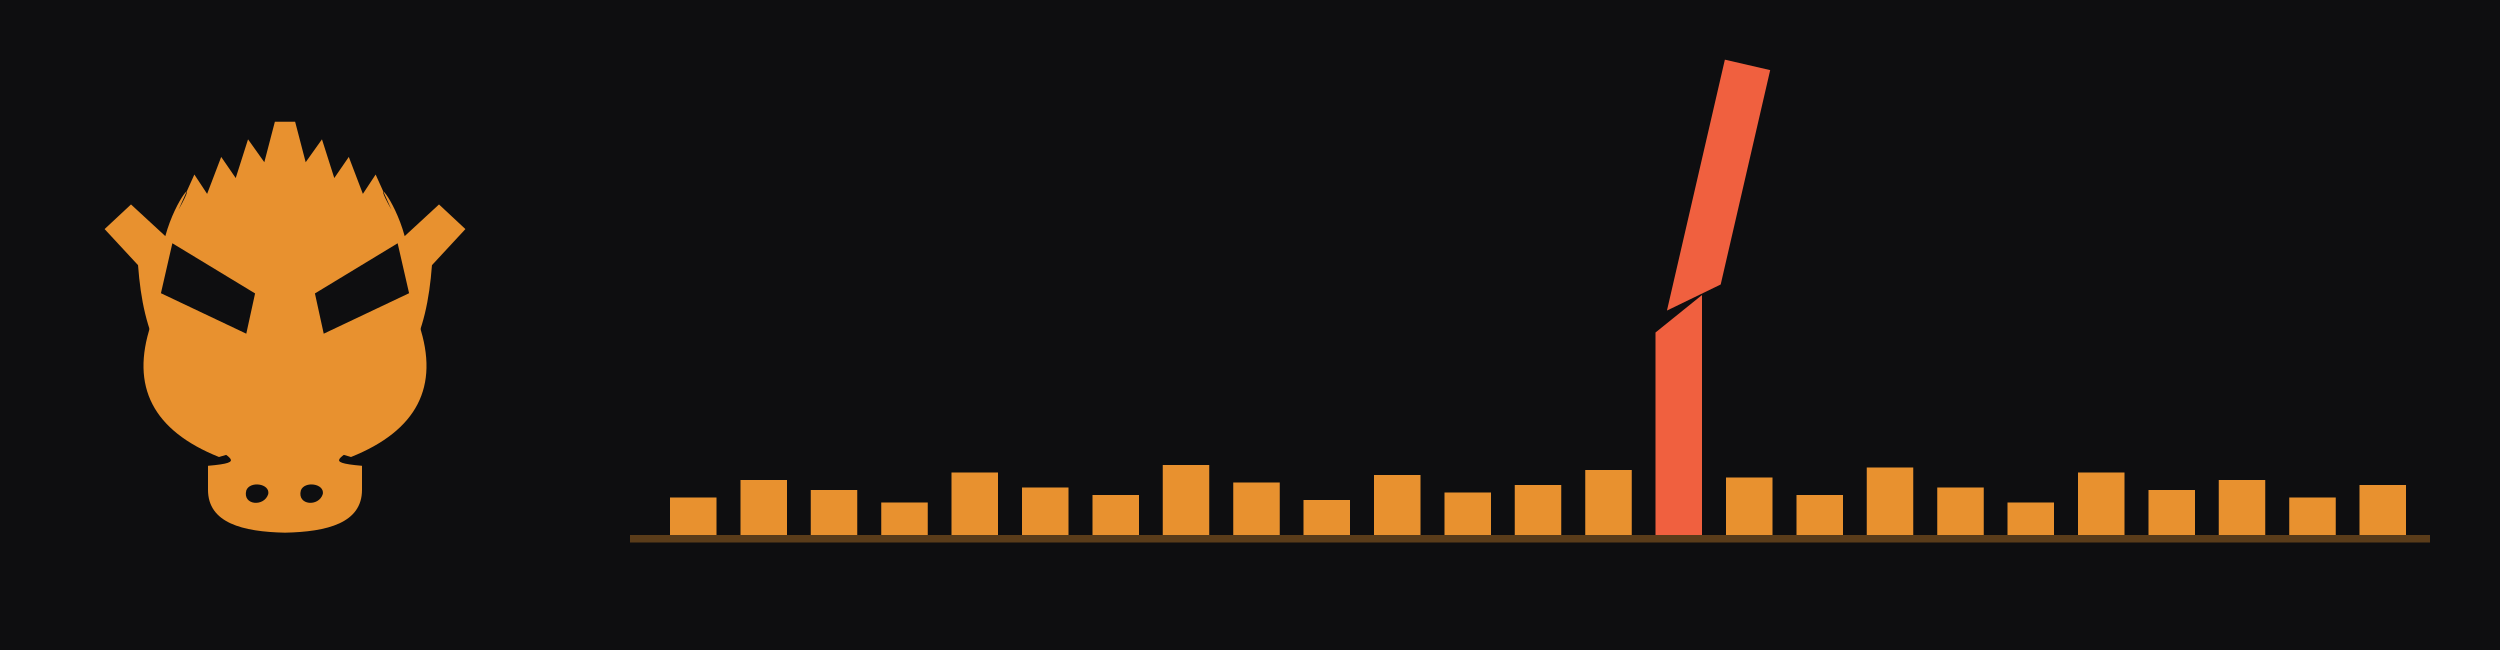
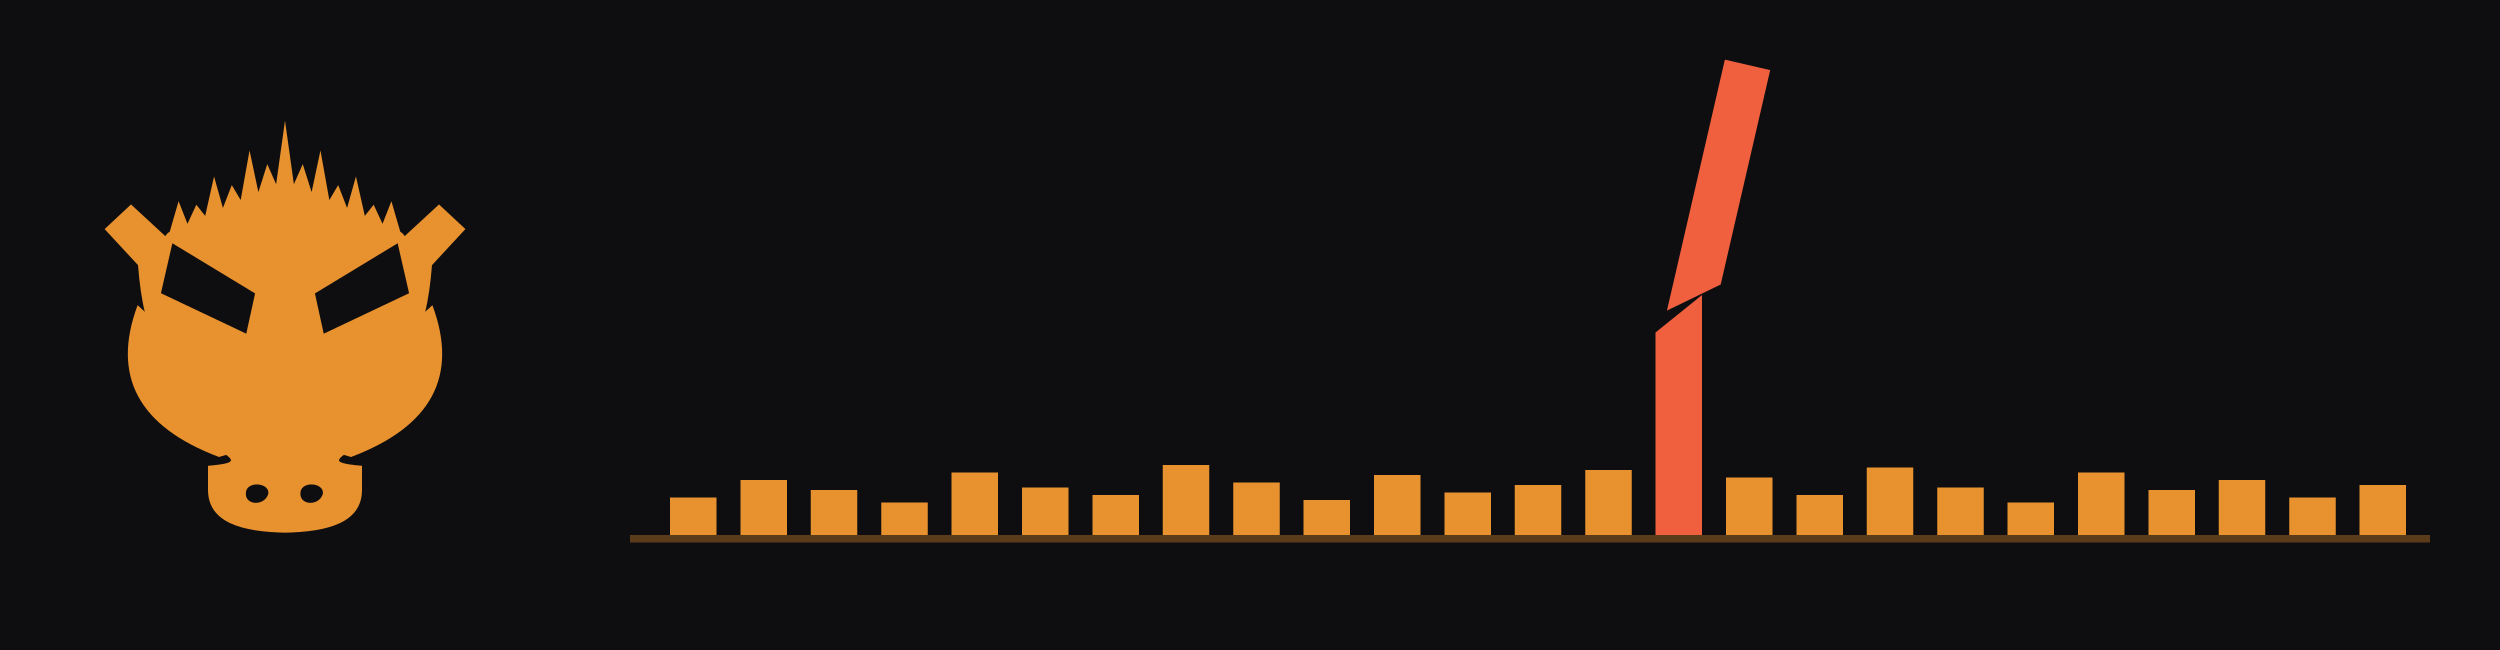
<svg xmlns="http://www.w3.org/2000/svg" viewBox="0 0 1000 260" role="img" aria-label="cpu-hog-watch: a runaway process, stopped">
  <rect width="1000" height="260" fill="#0E0E10" />
  <g transform="translate(26 42) scale(1.46667)">
-     <path fill="#E8912F" fill-rule="nonzero" d="M42.00,96.00 Q15.00,85.20 23.40,60.00 Q38.28,73.68 50.40,93.48 Z M78.00,96.00 Q105.00,85.20 96.60,60.00 Q81.72,73.68 69.60,93.48 Z" />
-     <path fill="#E8912F" fill-rule="evenodd" d="M60.00,4.56 L62.76,4.56 L65.64,15.60 L70.08,9.36 L73.44,19.92 L77.40,14.16 L81.24,24.24 L84.72,18.96 L89.04,28.56 C83.28,18.48 89.76,25.20 92.64,35.76 L102.00,27.12 L109.20,33.84 L100.08,43.68 C99.36,53.28 97.68,61.20 93.84,68.40 C93.36,77.76 90.24,85.44 79.80,92.16 C76.32,96.24 69.84,97.44 81.00,98.40 L81.00,104.95 C81.00,114.00 71.55,116.40 60.00,116.64 C48.45,116.40 39.00,114.00 39.00,104.95 L39.00,98.40 C50.16,97.44 43.68,96.24 40.20,92.16 C29.76,85.44 26.64,77.76 26.16,68.40 C22.32,61.20 20.64,53.28 19.92,43.68 L10.80,33.84 L18.00,27.12 L27.36,35.76 C30.24,25.20 36.72,18.48 30.96,28.56 L35.28,18.96 L38.76,24.24 L42.60,14.16 L46.56,19.92 L49.92,9.36 L54.36,15.60 L57.24,4.56 L60.00,4.56 Z M49.44,105.12 C48.36,109.20 54.36,109.68 55.44,106.08 C55.92,103.20 50.40,102.48 49.44,105.12 Z M29.28,37.71 L51.84,51.39 L49.44,62.37 L26.16,51.33 Z M64.32,105.12 C63.24,109.20 69.24,109.68 70.32,106.08 C70.80,103.20 65.28,102.48 64.32,105.12 Z M90.72,37.71 L68.16,51.39 L70.56,62.37 L93.84,51.33 Z" />
+     <path fill="#E8912F" fill-rule="nonzero" d="M42.00,96.00 Q9.00,83.58 19.80,54.60 Q37.56,70.33 51.60,93.12 Z M78.00,96.00 Q111.00,83.58 100.20,54.60 Q82.44,70.33 68.40,93.12 Z" />
+     <path fill="#E8912F" fill-rule="evenodd" d="M60.00,4.26 L62.42,21.60 L64.84,16.13 L67.26,23.76 L69.67,12.39 L72.09,25.92 L74.51,21.84 L76.93,28.08 L79.35,19.49 L81.77,30.24 L84.18,27.20 L86.60,32.40 L89.02,26.24 L91.44,34.56 C91.92,34.82 92.38,35.30 92.64,35.76 L102.00,27.12 L109.20,33.84 L100.08,43.68 C99.36,53.28 97.68,61.20 93.84,68.40 C93.36,77.76 90.24,85.44 79.80,92.16 C76.32,96.24 69.84,97.44 81.00,98.40 L81.00,104.95 C81.00,114.00 71.55,116.40 60.00,116.64 C48.45,116.40 39.00,114.00 39.00,104.95 L39.00,98.40 C50.16,97.44 43.68,96.24 40.20,92.16 C29.76,85.44 26.64,77.76 26.16,68.40 C22.32,61.20 20.64,53.28 19.92,43.68 L10.80,33.84 L18.00,27.12 L27.36,35.76 C27.62,35.30 28.08,34.82 28.56,34.56 L30.98,26.24 L33.40,32.40 L35.82,27.20 L38.23,30.24 L40.65,19.49 L43.07,28.08 L45.49,21.84 L47.91,25.92 L50.33,12.39 L52.74,23.76 L55.16,16.13 L57.58,21.60 L60.00,4.26 Z M49.44,105.12 C48.36,109.20 54.36,109.68 55.44,106.08 C55.92,103.20 50.40,102.48 49.44,105.12 Z M29.28,37.71 L51.84,51.39 L49.44,62.37 L26.16,51.33 Z M64.32,105.12 C63.24,109.20 69.24,109.68 70.32,106.08 C70.80,103.20 65.28,102.48 64.32,105.12 Z M90.72,37.71 L68.16,51.39 L70.56,62.37 L93.84,51.33 Z" />
  </g>
  <rect x="252" y="214" width="720" height="3" fill="#E8912F" opacity="0.35" />
  <rect x="268.0" y="199" width="18.6" height="15" fill="#E8912F" />
  <rect x="296.2" y="192" width="18.6" height="22" fill="#E8912F" />
  <rect x="324.3" y="196" width="18.6" height="18" fill="#E8912F" />
  <rect x="352.5" y="201" width="18.6" height="13" fill="#E8912F" />
  <rect x="380.6" y="189" width="18.6" height="25" fill="#E8912F" />
  <rect x="408.8" y="195" width="18.6" height="19" fill="#E8912F" />
  <rect x="437.0" y="198" width="18.6" height="16" fill="#E8912F" />
  <rect x="465.1" y="186" width="18.6" height="28" fill="#E8912F" />
  <rect x="493.3" y="193" width="18.6" height="21" fill="#E8912F" />
  <rect x="521.4" y="200" width="18.6" height="14" fill="#E8912F" />
  <rect x="549.6" y="190" width="18.6" height="24" fill="#E8912F" />
  <rect x="577.8" y="197" width="18.6" height="17" fill="#E8912F" />
  <rect x="605.9" y="194" width="18.6" height="20" fill="#E8912F" />
  <rect x="634.1" y="188" width="18.6" height="26" fill="#E8912F" />
  <path fill="#F0603F" d="M662.2,214 L662.2,133 L680.8,118 L680.8,214 Z" />
  <g transform="rotate(13 671.5 74.0) translate(16 -9)">
    <path fill="#F0603F" d="M662.2,30 L680.8,30 L680.8,118 L662.2,133 Z" />
  </g>
  <rect x="690.4" y="191" width="18.6" height="23" fill="#E8912F" />
  <rect x="718.6" y="198" width="18.6" height="16" fill="#E8912F" />
  <rect x="746.7" y="187" width="18.6" height="27" fill="#E8912F" />
  <rect x="774.9" y="195" width="18.6" height="19" fill="#E8912F" />
  <rect x="803.0" y="201" width="18.6" height="13" fill="#E8912F" />
  <rect x="831.2" y="189" width="18.6" height="25" fill="#E8912F" />
  <rect x="859.4" y="196" width="18.6" height="18" fill="#E8912F" />
  <rect x="887.5" y="192" width="18.6" height="22" fill="#E8912F" />
  <rect x="915.7" y="199" width="18.6" height="15" fill="#E8912F" />
  <rect x="943.8" y="194" width="18.6" height="20" fill="#E8912F" />
</svg>
